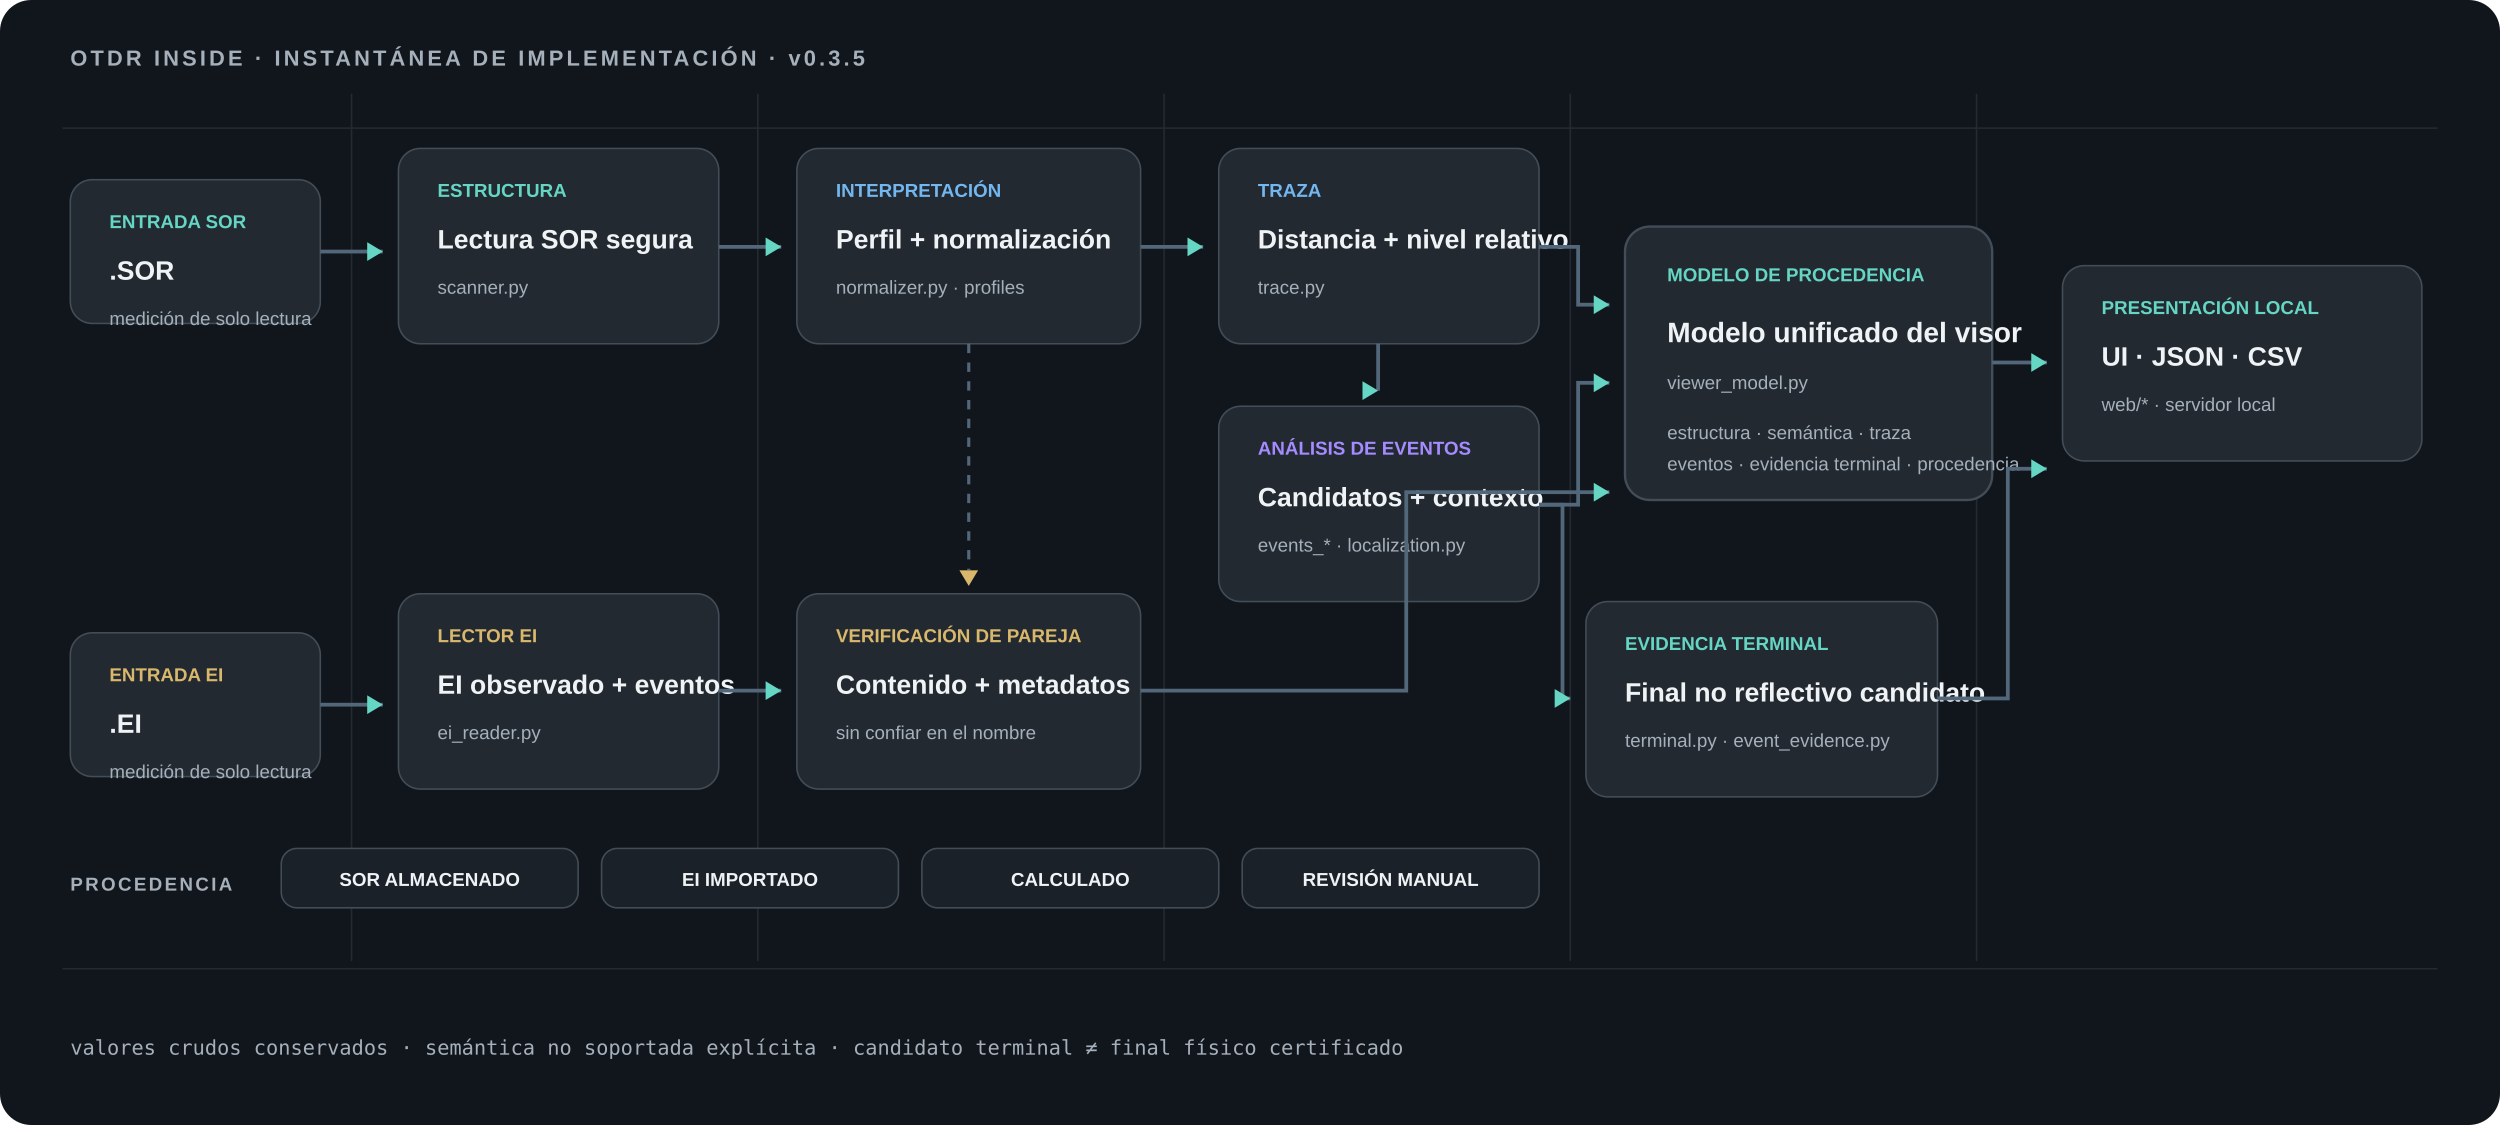
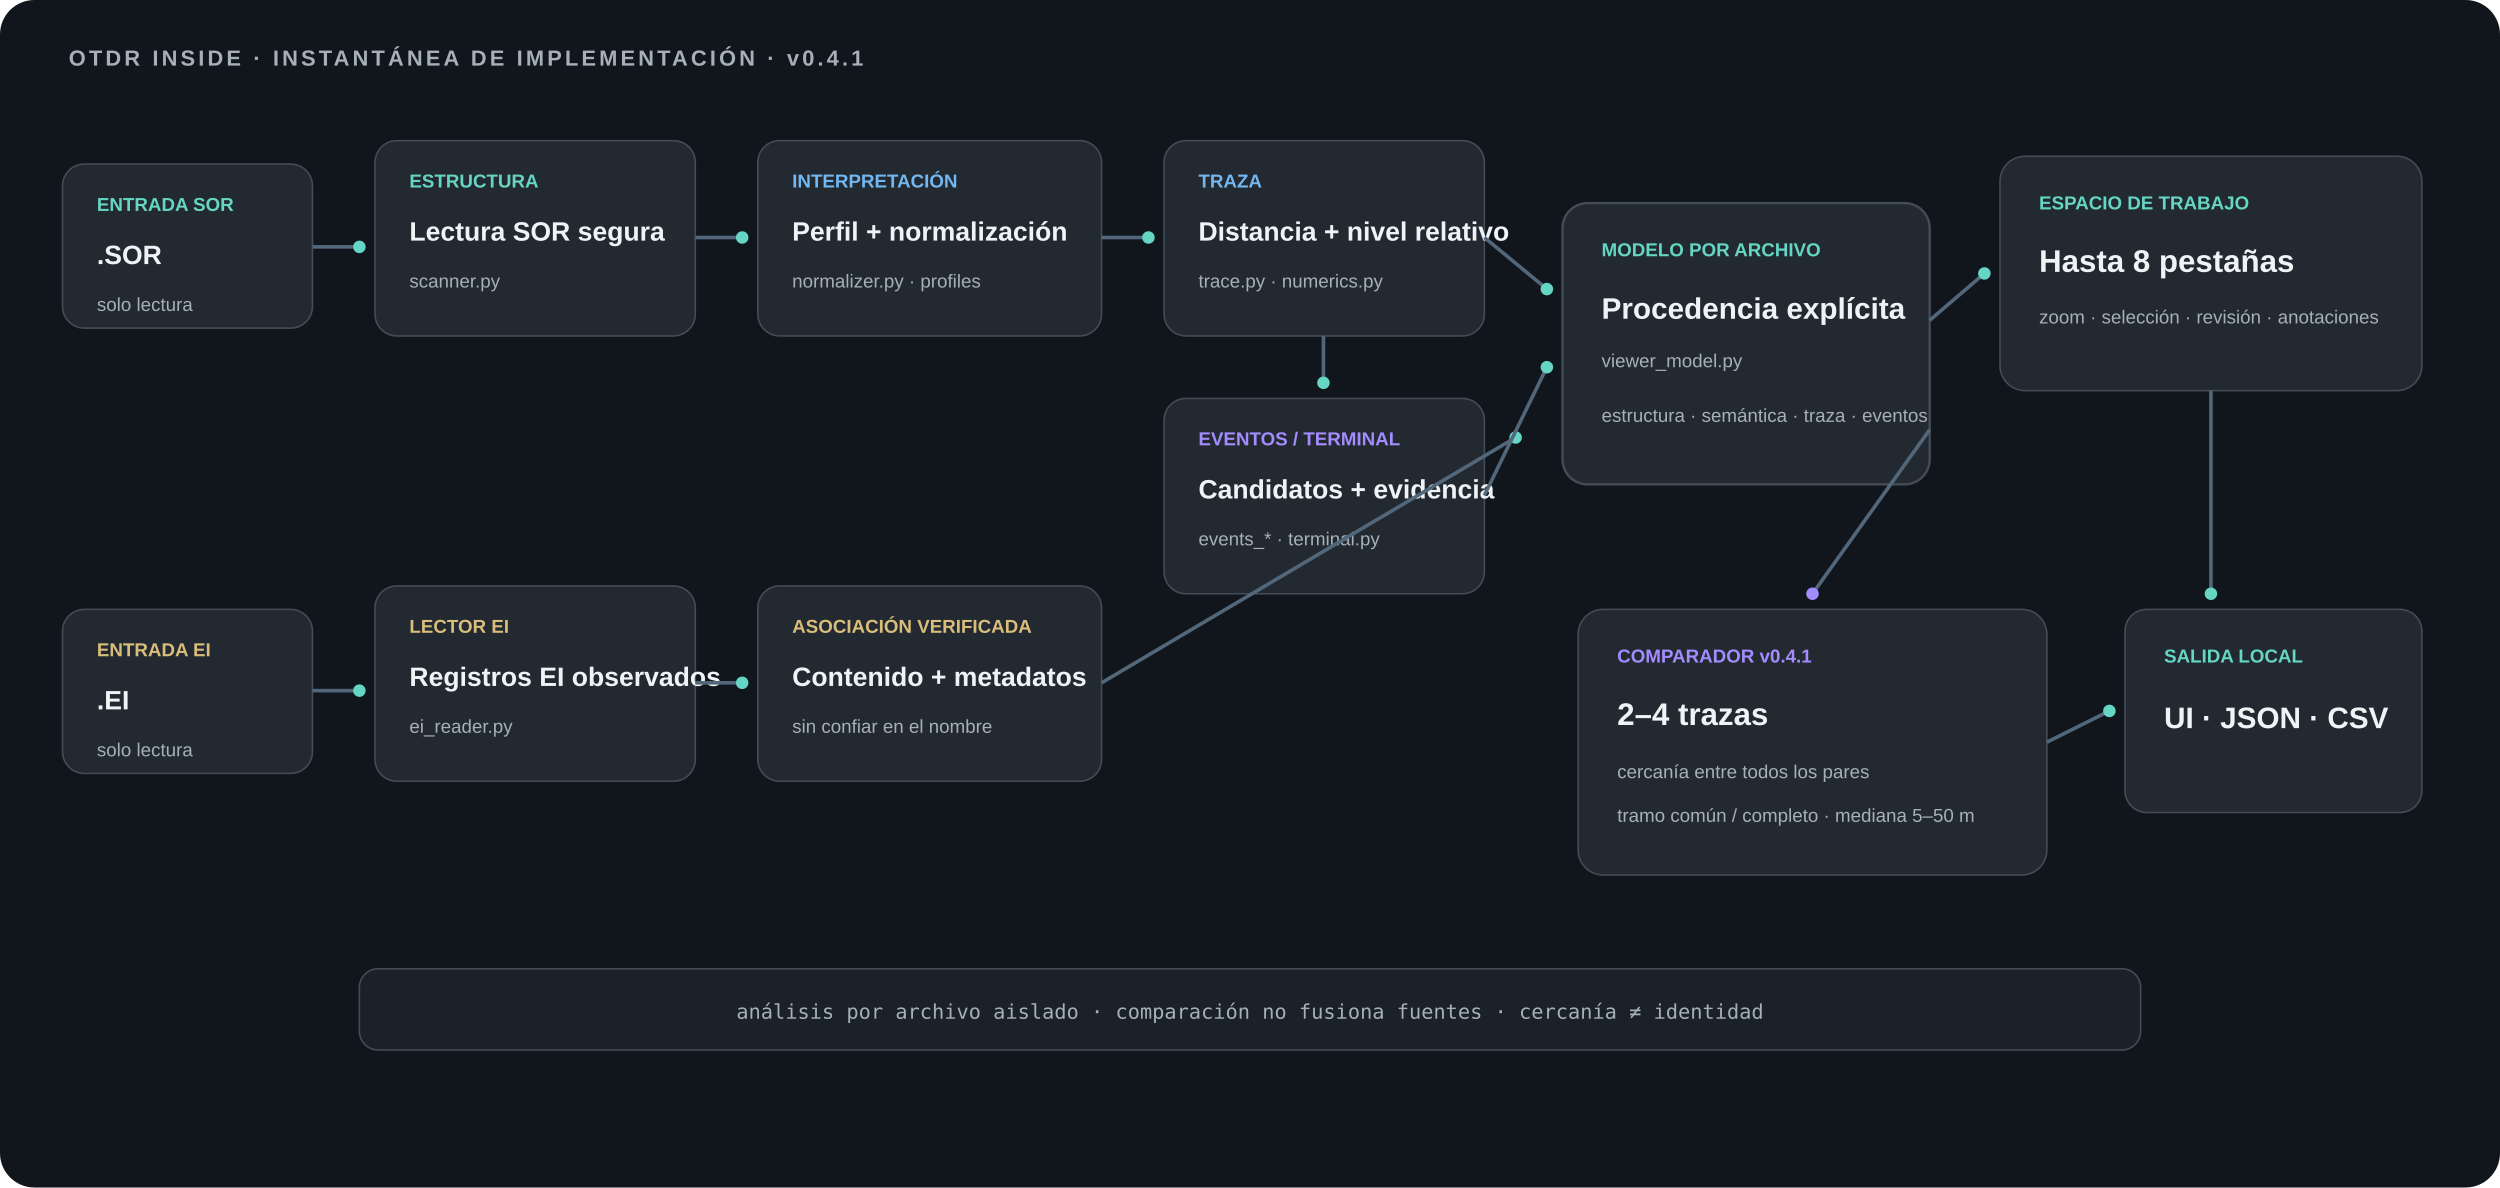
- <svg xmlns="http://www.w3.org/2000/svg" width="1600" height="720" viewBox="0 0 1600 720">
-   <rect width="1600" height="720" rx="20" fill="#11161d" />
-   <g opacity=".13" stroke="#a5b0ba" stroke-width="1">
-     <path d="M40 82H1560M40 620H1560" />
-     <path d="M225 60V615M485 60V615M745 60V615M1005 60V615M1265 60V615" />
+ <svg xmlns="http://www.w3.org/2000/svg" width="1600" height="760" viewBox="0 0 1600 760">
+   <rect width="1600" height="760" rx="22" fill="#11161d" />
+   <g font-family="Segoe UI,Arial,sans-serif">
+     <text x="44" y="42" fill="#a5b0ba" font-size="14" font-weight="700" letter-spacing="2">OTDR INSIDE · INSTANTÁNEA DE IMPLEMENTACIÓN · v0.4.1</text>
+     <rect x="40" y="105" width="160" height="105" rx="14" fill="#232931" stroke="#434d57" />
+     <text x="62" y="135" fill="#65d6c3" font-size="12" font-weight="700">ENTRADA SOR</text>
+     <text x="62" y="169" fill="#f0f3f5" font-size="17" font-weight="700">.SOR</text>
+     <text x="62" y="199" fill="#a5b0ba" font-size="12">solo lectura</text>
+     <rect x="40" y="390" width="160" height="105" rx="14" fill="#232931" stroke="#434d57" />
+     <text x="62" y="420" fill="#d9bd7a" font-size="12" font-weight="700">ENTRADA EI</text>
+     <text x="62" y="454" fill="#f0f3f5" font-size="17" font-weight="700">.EI</text>
+     <text x="62" y="484" fill="#a5b0ba" font-size="12">solo lectura</text>
+     <rect x="240" y="90" width="205" height="125" rx="14" fill="#232931" stroke="#434d57" />
+     <text x="262" y="120" fill="#65d6c3" font-size="12" font-weight="700">ESTRUCTURA</text>
+     <text x="262" y="154" fill="#f0f3f5" font-size="17" font-weight="700">Lectura SOR segura</text>
+     <text x="262" y="184" fill="#a5b0ba" font-size="12">scanner.py</text>
+     <rect x="485" y="90" width="220" height="125" rx="14" fill="#232931" stroke="#434d57" />
+     <text x="507" y="120" fill="#72b7ef" font-size="12" font-weight="700">INTERPRETACIÓN</text>
+     <text x="507" y="154" fill="#f0f3f5" font-size="17" font-weight="700">Perfil + normalización</text>
+     <text x="507" y="184" fill="#a5b0ba" font-size="12">normalizer.py · profiles</text>
+     <rect x="745" y="90" width="205" height="125" rx="14" fill="#232931" stroke="#434d57" />
+     <text x="767" y="120" fill="#72b7ef" font-size="12" font-weight="700">TRAZA</text>
+     <text x="767" y="154" fill="#f0f3f5" font-size="17" font-weight="700">Distancia + nivel relativo</text>
+     <text x="767" y="184" fill="#a5b0ba" font-size="12">trace.py · numerics.py</text>
+     <rect x="745" y="255" width="205" height="125" rx="14" fill="#232931" stroke="#434d57" />
+     <text x="767" y="285" fill="#a48cff" font-size="12" font-weight="700">EVENTOS / TERMINAL</text>
+     <text x="767" y="319" fill="#f0f3f5" font-size="17" font-weight="700">Candidatos + evidencia</text>
+     <text x="767" y="349" fill="#a5b0ba" font-size="12">events_* · terminal.py</text>
+     <rect x="240" y="375" width="205" height="125" rx="14" fill="#232931" stroke="#434d57" />
+     <text x="262" y="405" fill="#d9bd7a" font-size="12" font-weight="700">LECTOR EI</text>
+     <text x="262" y="439" fill="#f0f3f5" font-size="17" font-weight="700">Registros EI observados</text>
+     <text x="262" y="469" fill="#a5b0ba" font-size="12">ei_reader.py</text>
+     <rect x="485" y="375" width="220" height="125" rx="14" fill="#232931" stroke="#434d57" />
+     <text x="507" y="405" fill="#d9bd7a" font-size="12" font-weight="700">ASOCIACIÓN VERIFICADA</text>
+     <text x="507" y="439" fill="#f0f3f5" font-size="17" font-weight="700">Contenido + metadatos</text>
+     <text x="507" y="469" fill="#a5b0ba" font-size="12">sin confiar en el nombre</text>
+     <rect x="1000" y="130" width="235" height="180" rx="16" fill="#232931" stroke="#434d57" stroke-width="1.5" />
+     <text x="1025" y="164" fill="#65d6c3" font-size="12" font-weight="700">MODELO POR ARCHIVO</text>
+     <text x="1025" y="204" fill="#f0f3f5" font-size="19" font-weight="700">Procedencia explícita</text>
+     <text x="1025" y="235" fill="#a5b0ba" font-size="12">viewer_model.py</text>
+     <text x="1025" y="270" fill="#a5b0ba" font-size="12">estructura · semántica · traza · eventos</text>
+     <rect x="1280" y="100" width="270" height="150" rx="16" fill="#232931" stroke="#434d57" />
+     <text x="1305" y="134" fill="#65d6c3" font-size="12" font-weight="700">ESPACIO DE TRABAJO</text>
+     <text x="1305" y="174" fill="#f0f3f5" font-size="20" font-weight="700">Hasta 8 pestañas</text>
+     <text x="1305" y="207" fill="#a5b0ba" font-size="12">zoom · selección · revisión · anotaciones</text>
+     <rect x="1010" y="390" width="300" height="170" rx="16" fill="#232931" stroke="#434d57" />
+     <text x="1035" y="424" fill="#a48cff" font-size="12" font-weight="700">COMPARADOR v0.4.1</text>
+     <text x="1035" y="464" fill="#f0f3f5" font-size="20" font-weight="700">2–4 trazas</text>
+     <text x="1035" y="498" fill="#a5b0ba" font-size="12">cercanía entre todos los pares</text>
+     <text x="1035" y="526" fill="#a5b0ba" font-size="12">tramo común / completo · mediana 5–50 m</text>
+     <rect x="1360" y="390" width="190" height="130" rx="14" fill="#232931" stroke="#434d57" />
+     <text x="1385" y="424" fill="#65d6c3" font-size="12" font-weight="700">SALIDA LOCAL</text>
+     <text x="1385" y="466" fill="#f0f3f5" font-size="19" font-weight="700">UI · JSON · CSV</text>
+     <path d="M200 158 L230 158" stroke="#53677a" stroke-width="2.3" fill="none" />
+     <circle cx="230" cy="158" r="4" fill="#65d6c3" />
+     <path d="M445 152 L475 152" stroke="#53677a" stroke-width="2.3" fill="none" />
+     <circle cx="475" cy="152" r="4" fill="#65d6c3" />
+     <path d="M705 152 L735 152" stroke="#53677a" stroke-width="2.3" fill="none" />
+     <circle cx="735" cy="152" r="4" fill="#65d6c3" />
+     <path d="M847 215 L847 245" stroke="#53677a" stroke-width="2.3" fill="none" />
+     <circle cx="847" cy="245" r="4" fill="#65d6c3" />
+     <path d="M200 442 L230 442" stroke="#53677a" stroke-width="2.3" fill="none" />
+     <circle cx="230" cy="442" r="4" fill="#65d6c3" />
+     <path d="M445 437 L475 437" stroke="#53677a" stroke-width="2.3" fill="none" />
+     <circle cx="475" cy="437" r="4" fill="#65d6c3" />
+     <path d="M705 437 L970 280" stroke="#53677a" stroke-width="2.3" fill="none" />
+     <circle cx="970" cy="280" r="4" fill="#65d6c3" />
+     <path d="M950 317 L990 235" stroke="#53677a" stroke-width="2.3" fill="none" />
+     <circle cx="990" cy="235" r="4" fill="#65d6c3" />
+     <path d="M950 152 L990 185" stroke="#53677a" stroke-width="2.3" fill="none" />
+     <circle cx="990" cy="185" r="4" fill="#65d6c3" />
+     <path d="M1235 205 L1270 175" stroke="#53677a" stroke-width="2.3" fill="none" />
+     <circle cx="1270" cy="175" r="4" fill="#65d6c3" />
+     <path d="M1415 250 L1415 380" stroke="#53677a" stroke-width="2.3" fill="none" />
+     <circle cx="1415" cy="380" r="4" fill="#65d6c3" />
+     <path d="M1235 275 L1160 380" stroke="#53677a" stroke-width="2.3" fill="none" />
+     <circle cx="1160" cy="380" r="4" fill="#a48cff" />
+     <path d="M1310 475 L1350 455" stroke="#53677a" stroke-width="2.3" fill="none" />
+     <circle cx="1350" cy="455" r="4" fill="#65d6c3" />
+     <rect x="230" y="620" width="1140" height="52" rx="12" fill="#1b2128" stroke="#434d57" />
+     <text x="800" y="652" text-anchor="middle" fill="#a5b0ba" font-family="Consolas,monospace" font-size="13">análisis por archivo aislado · comparación no fusiona fuentes · cercanía ≠ identidad</text>
  </g>
-   <g font-family="Segoe UI,Arial,sans-serif">
-     <text x="45" y="42" fill="#a5b0ba" font-size="14" font-weight="700" letter-spacing="2">OTDR INSIDE · INSTANTÁNEA DE IMPLEMENTACIÓN · v0.3.5</text>
-     <rect x="45" y="115" width="160" height="92" rx="14" fill="#232931" stroke="#434d57" />
-     <text x="70" y="146" fill="#65d6c3" font-size="12" font-weight="700">ENTRADA SOR</text>
-     <text x="70" y="179" fill="#f0f3f5" font-size="17" font-weight="700">.SOR</text>
-     <text x="70" y="208" fill="#a5b0ba" font-size="12">medición de solo lectura</text>
-     <rect x="45" y="405" width="160" height="92" rx="14" fill="#232931" stroke="#434d57" />
-     <text x="70" y="436" fill="#d9b86c" font-size="12" font-weight="700">ENTRADA EI</text>
-     <text x="70" y="469" fill="#f0f3f5" font-size="17" font-weight="700">.EI</text>
-     <text x="70" y="498" fill="#a5b0ba" font-size="12">medición de solo lectura</text>
-     <rect x="255" y="95" width="205" height="125" rx="14" fill="#232931" stroke="#434d57" />
-     <text x="280" y="126" fill="#65d6c3" font-size="12" font-weight="700">ESTRUCTURA</text>
-     <text x="280" y="159" fill="#f0f3f5" font-size="17" font-weight="700">Lectura SOR segura</text>
-     <text x="280" y="188" fill="#a5b0ba" font-size="12">scanner.py</text>
-     <rect x="510" y="95" width="220" height="125" rx="14" fill="#232931" stroke="#434d57" />
-     <text x="535" y="126" fill="#72b7ef" font-size="12" font-weight="700">INTERPRETACIÓN</text>
-     <text x="535" y="159" fill="#f0f3f5" font-size="17" font-weight="700">Perfil + normalización</text>
-     <text x="535" y="188" fill="#a5b0ba" font-size="12">normalizer.py · profiles</text>
-     <rect x="780" y="95" width="205" height="125" rx="14" fill="#232931" stroke="#434d57" />
-     <text x="805" y="126" fill="#72b7ef" font-size="12" font-weight="700">TRAZA</text>
-     <text x="805" y="159" fill="#f0f3f5" font-size="17" font-weight="700">Distancia + nivel relativo</text>
-     <text x="805" y="188" fill="#a5b0ba" font-size="12">trace.py</text>
-     <rect x="780" y="260" width="205" height="125" rx="14" fill="#232931" stroke="#434d57" />
-     <text x="805" y="291" fill="#a48cff" font-size="12" font-weight="700">ANÁLISIS DE EVENTOS</text>
-     <text x="805" y="324" fill="#f0f3f5" font-size="17" font-weight="700">Candidatos + contexto</text>
-     <text x="805" y="353" fill="#a5b0ba" font-size="12">events_* · localization.py</text>
-     <rect x="1015" y="385" width="225" height="125" rx="14" fill="#232931" stroke="#434d57" />
-     <text x="1040" y="416" fill="#65d6c3" font-size="12" font-weight="700">EVIDENCIA TERMINAL</text>
-     <text x="1040" y="449" fill="#f0f3f5" font-size="17" font-weight="700">Final no reflectivo candidato</text>
-     <text x="1040" y="478" fill="#a5b0ba" font-size="12">terminal.py · event_evidence.py</text>
-     <rect x="255" y="380" width="205" height="125" rx="14" fill="#232931" stroke="#434d57" />
-     <text x="280" y="411" fill="#d9b86c" font-size="12" font-weight="700">LECTOR EI</text>
-     <text x="280" y="444" fill="#f0f3f5" font-size="17" font-weight="700">EI observado + eventos</text>
-     <text x="280" y="473" fill="#a5b0ba" font-size="12">ei_reader.py</text>
-     <rect x="510" y="380" width="220" height="125" rx="14" fill="#232931" stroke="#434d57" />
-     <text x="535" y="411" fill="#d9b86c" font-size="12" font-weight="700">VERIFICACIÓN DE PAREJA</text>
-     <text x="535" y="444" fill="#f0f3f5" font-size="17" font-weight="700">Contenido + metadatos</text>
-     <text x="535" y="473" fill="#a5b0ba" font-size="12">sin confiar en el nombre</text>
-     <rect x="1040" y="145" width="235" height="175" rx="16" fill="#232931" stroke="#434d57" stroke-width="1.5" />
-     <text x="1067" y="180" fill="#65d6c3" font-size="12" font-weight="700">MODELO DE PROCEDENCIA</text>
-     <text x="1067" y="219" fill="#f0f3f5" font-size="18" font-weight="700">Modelo unificado del visor</text>
-     <text x="1067" y="249" fill="#a5b0ba" font-size="12">viewer_model.py</text>
-     <text x="1067" y="281" fill="#a5b0ba" font-size="12">estructura · semántica · traza</text>
-     <text x="1067" y="301" fill="#a5b0ba" font-size="12">eventos · evidencia terminal · procedencia</text>
-     <rect x="1320" y="170" width="230" height="125" rx="14" fill="#232931" stroke="#434d57" />
-     <text x="1345" y="201" fill="#65d6c3" font-size="12" font-weight="700">PRESENTACIÓN LOCAL</text>
-     <text x="1345" y="234" fill="#f0f3f5" font-size="17" font-weight="700">UI · JSON · CSV</text>
-     <text x="1345" y="263" fill="#a5b0ba" font-size="12">web/* · servidor local</text>
-     <text x="45" y="570" fill="#a5b0ba" font-size="12" font-weight="700" letter-spacing="1.5">PROCEDENCIA</text>
-     <rect x="180" y="543" width="190" height="38" rx="10" fill="#1b2128" stroke="#434d57" />
-     <text x="275" y="567" fill="#f0f3f5" text-anchor="middle" font-size="12" font-weight="600">SOR ALMACENADO</text>
-     <rect x="385" y="543" width="190" height="38" rx="10" fill="#1b2128" stroke="#434d57" />
-     <text x="480" y="567" fill="#f0f3f5" text-anchor="middle" font-size="12" font-weight="600">EI IMPORTADO</text>
-     <rect x="590" y="543" width="190" height="38" rx="10" fill="#1b2128" stroke="#434d57" />
-     <text x="685" y="567" fill="#f0f3f5" text-anchor="middle" font-size="12" font-weight="600">CALCULADO</text>
-     <rect x="795" y="543" width="190" height="38" rx="10" fill="#1b2128" stroke="#434d57" />
-     <text x="890" y="567" fill="#f0f3f5" text-anchor="middle" font-size="12" font-weight="600">REVISIÓN MANUAL</text>
-     <text x="45" y="675" fill="#a5b0ba" font-family="Consolas,monospace" font-size="13">valores crudos conservados · semántica no soportada explícita · candidato terminal ≠ final físico certificado</text>
-   </g>
-   <path d="M205 161 L245 161" stroke="#53677a" stroke-width="2.4" fill="none" />
-   <polygon points="245,161 235,155 235,167" fill="#65d6c3" />
-   <path d="M460 158 L500 158" stroke="#53677a" stroke-width="2.4" fill="none" />
-   <polygon points="500,158 490,152 490,164" fill="#65d6c3" />
-   <path d="M730 158 L770 158" stroke="#53677a" stroke-width="2.4" fill="none" />
-   <polygon points="770,158 760,152 760,164" fill="#65d6c3" />
-   <path d="M882 220 L882 250" stroke="#53677a" stroke-width="2.4" fill="none" />
-   <polygon points="882,250 872,244 872,256" fill="#65d6c3" />
-   <path d="M205 451 L245 451" stroke="#53677a" stroke-width="2.4" fill="none" />
-   <polygon points="245,451 235,445 235,457" fill="#65d6c3" />
-   <path d="M460 442 L500 442" stroke="#53677a" stroke-width="2.4" fill="none" />
-   <polygon points="500,442 490,436 490,448" fill="#65d6c3" />
-   <path d="M730 442 H900 V315 H1030" stroke="#53677a" stroke-width="2.4" fill="none" />
-   <polygon points="1030,315 1020,309 1020,321" fill="#65d6c3" />
-   <path d="M985 323 H1010 V245 H1030" stroke="#53677a" stroke-width="2.4" fill="none" />
-   <polygon points="1030,245 1020,239 1020,251" fill="#65d6c3" />
-   <path d="M985 158 H1010 V195 H1030" stroke="#53677a" stroke-width="2.4" fill="none" />
-   <polygon points="1030,195 1020,189 1020,201" fill="#65d6c3" />
-   <path d="M1240 447 H1285 V300 H1310" stroke="#53677a" stroke-width="2.4" fill="none" />
-   <polygon points="1310,300 1300,294 1300,306" fill="#65d6c3" />
-   <path d="M1275 232 L1310 232" stroke="#53677a" stroke-width="2.4" fill="none" />
-   <polygon points="1310,232 1300,226 1300,238" fill="#65d6c3" />
-   <path d="M985 323 H1000 V447 H1005" stroke="#53677a" stroke-width="2.4" fill="none" />
-   <polygon points="1005,447 995,441 995,453" fill="#65d6c3" />
-   <path d="M620 220 V365" stroke="#53677a" stroke-width="2" stroke-dasharray="6 6" fill="none" />
-   <polygon points="620,375 614,365 626,365" fill="#d9b86c" />
</svg>
